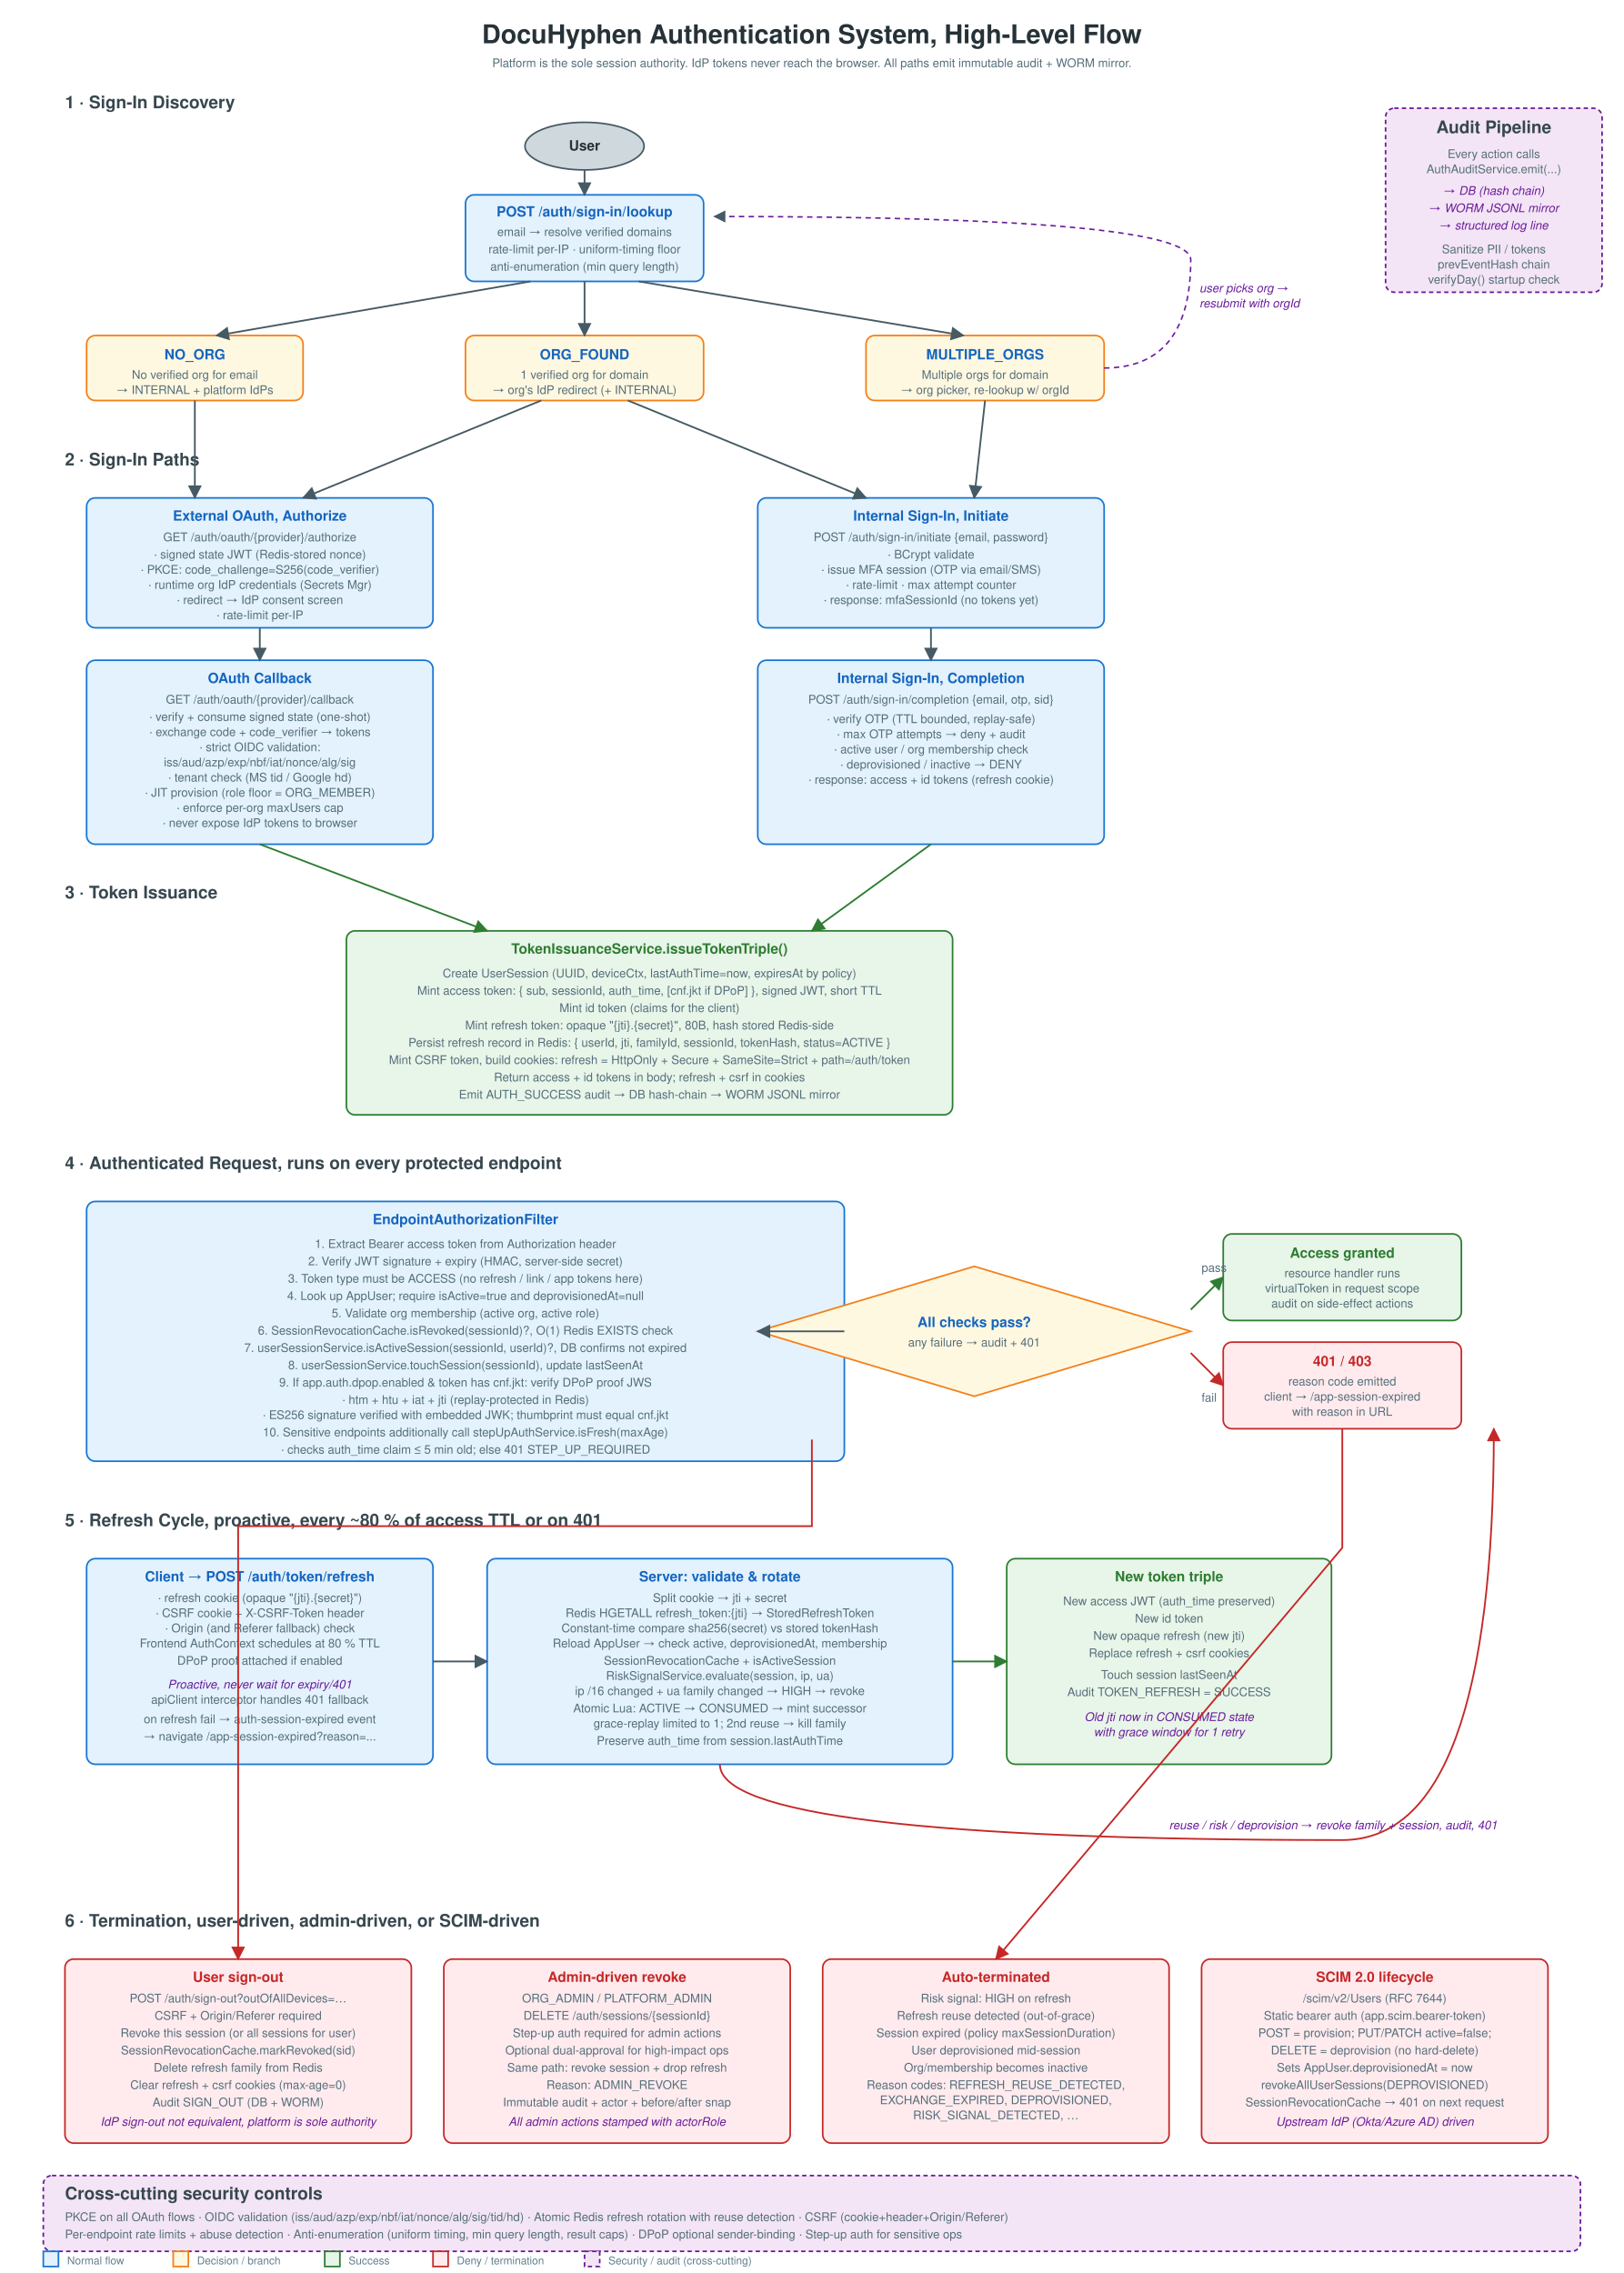
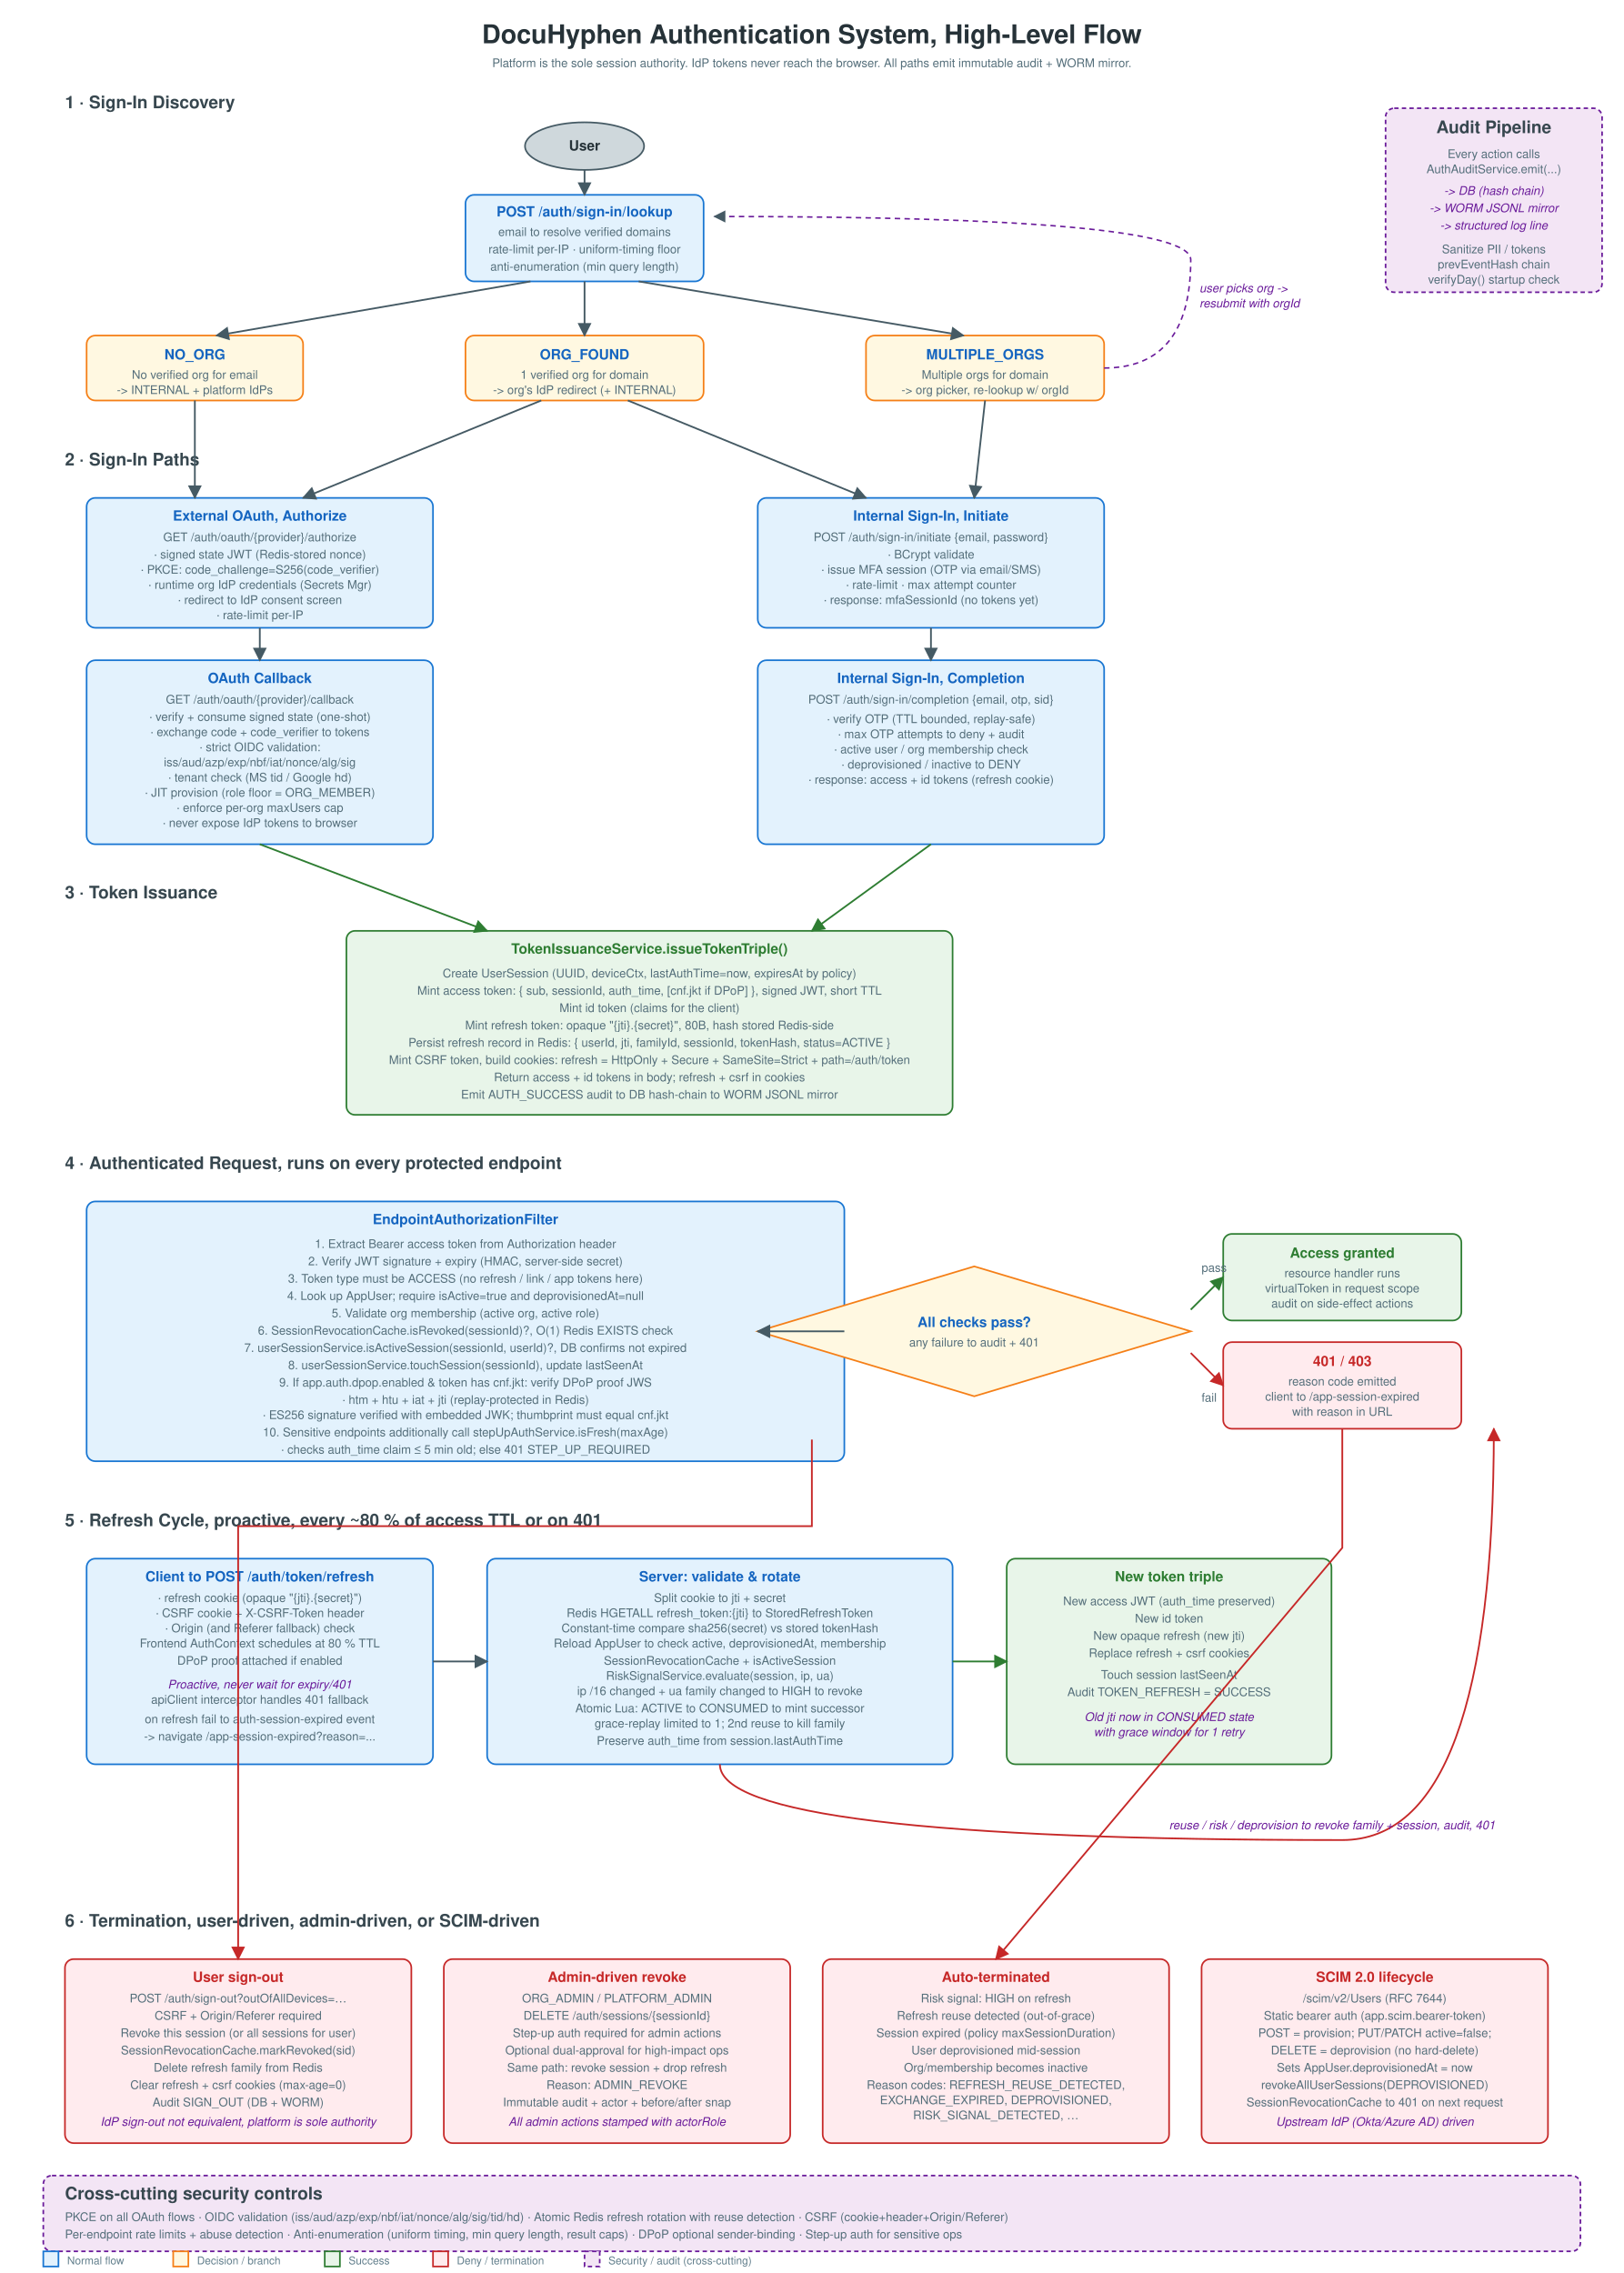
<svg xmlns="http://www.w3.org/2000/svg" viewBox="0 0 1500 2100" font-family="-apple-system, BlinkMacSystemFont, 'Segoe UI', Helvetica, Arial, sans-serif" font-size="13">
  <defs>
    <marker id="arrow" viewBox="0 0 10 10" refX="9" refY="5" markerWidth="8" markerHeight="8" orient="auto-start-reverse">
      <path d="M 0 0 L 10 5 L 0 10 z" fill="#455a64" />
    </marker>
    <marker id="arrow-red" viewBox="0 0 10 10" refX="9" refY="5" markerWidth="8" markerHeight="8" orient="auto-start-reverse">
      <path d="M 0 0 L 10 5 L 0 10 z" fill="#c62828" />
    </marker>
    <marker id="arrow-green" viewBox="0 0 10 10" refX="9" refY="5" markerWidth="8" markerHeight="8" orient="auto-start-reverse">
      <path d="M 0 0 L 10 5 L 0 10 z" fill="#2e7d32" />
    </marker>
    <style>
      .title { font-size: 24px; font-weight: 700; fill: #263238; }
      .section { font-size: 16px; font-weight: 700; fill: #37474f; }
      .box-text { font-size: 13px; fill: #263238; }
      .box-title { font-size: 13px; font-weight: 700; fill: #1565c0; }
      .box-title-deny { font-size: 13px; font-weight: 700; fill: #c62828; }
      .box-title-success { font-size: 13px; font-weight: 700; fill: #2e7d32; }
      .small { font-size: 11px; fill: #546e7a; }
      .smaller { font-size: 10px; fill: #607d8b; }
      .annotation { font-size: 11px; font-style: italic; fill: #6a1b9a; }
      .flow-edge { stroke: #455a64; stroke-width: 1.6; fill: none; }
      .flow-edge-deny { stroke: #c62828; stroke-width: 1.6; fill: none; }
      .flow-edge-success { stroke: #2e7d32; stroke-width: 1.6; fill: none; }
      .flow-edge-dashed { stroke: #6a1b9a; stroke-width: 1.4; fill: none; stroke-dasharray: 5 4; }
      .box { fill: #e3f2fd; stroke: #1976d2; stroke-width: 1.5; }
      .box-success { fill: #e8f5e9; stroke: #2e7d32; stroke-width: 1.5; }
      .box-deny { fill: #ffebee; stroke: #c62828; stroke-width: 1.5; }
      .box-decision { fill: #fff8e1; stroke: #f57f17; stroke-width: 1.5; }
      .box-security { fill: #f3e5f5; stroke: #6a1b9a; stroke-width: 1.5; stroke-dasharray: 4 3; }
      .terminator { fill: #cfd8dc; stroke: #455a64; stroke-width: 1.5; }
    </style>
  </defs>
  <text x="750" y="40" class="title" text-anchor="middle">DocuHyphen Authentication System,  High-Level Flow</text>
  <text x="750" y="62" class="small" text-anchor="middle">Platform is the sole session authority. IdP tokens never reach the browser. All paths emit immutable audit + WORM mirror.</text>
  <text x="60" y="100" class="section">1 · Sign-In Discovery</text>
  <g>
    <ellipse cx="540" cy="135" rx="55" ry="22" class="terminator" />
    <text x="540" y="139" text-anchor="middle" class="box-text" font-weight="700">User</text>
  </g>
  <g>
    <rect x="430" y="180" width="220" height="80" rx="8" class="box" />
    <text x="540" y="200" text-anchor="middle" class="box-title">POST /auth/sign-in/lookup</text>
-     <text x="540" y="218" text-anchor="middle" class="small">email → resolve verified domains</text>
+     <text x="540" y="218" text-anchor="middle" class="small">email to resolve verified domains</text>
    <text x="540" y="234" text-anchor="middle" class="small">rate-limit per-IP · uniform-timing floor</text>
    <text x="540" y="250" text-anchor="middle" class="small">anti-enumeration (min query length)</text>
  </g>
  <line x1="540" y1="157" x2="540" y2="180" class="flow-edge" marker-end="url(#arrow)" />
  <g>
    <rect x="80" y="310" width="200" height="60" rx="8" class="box-decision" />
    <text x="180" y="332" text-anchor="middle" class="box-title">NO_ORG</text>
    <text x="180" y="350" text-anchor="middle" class="small">No verified org for email</text>
-     <text x="180" y="364" text-anchor="middle" class="small">→ INTERNAL + platform IdPs</text>
+     <text x="180" y="364" text-anchor="middle" class="small">-&gt; INTERNAL + platform IdPs</text>
  </g>
  <g>
    <rect x="430" y="310" width="220" height="60" rx="8" class="box-decision" />
    <text x="540" y="332" text-anchor="middle" class="box-title">ORG_FOUND</text>
    <text x="540" y="350" text-anchor="middle" class="small">1 verified org for domain</text>
-     <text x="540" y="364" text-anchor="middle" class="small">→ org's IdP redirect (+ INTERNAL)</text>
+     <text x="540" y="364" text-anchor="middle" class="small">-&gt; org's IdP redirect (+ INTERNAL)</text>
  </g>
  <g>
    <rect x="800" y="310" width="220" height="60" rx="8" class="box-decision" />
    <text x="910" y="332" text-anchor="middle" class="box-title">MULTIPLE_ORGS</text>
    <text x="910" y="350" text-anchor="middle" class="small">Multiple orgs for domain</text>
-     <text x="910" y="364" text-anchor="middle" class="small">→ org picker, re-lookup w/ orgId</text>
+     <text x="910" y="364" text-anchor="middle" class="small">-&gt; org picker, re-lookup w/ orgId</text>
  </g>
  <line x1="490" y1="260" x2="200" y2="310" class="flow-edge" marker-end="url(#arrow)" />
  <line x1="540" y1="260" x2="540" y2="310" class="flow-edge" marker-end="url(#arrow)" />
  <line x1="590" y1="260" x2="890" y2="310" class="flow-edge" marker-end="url(#arrow)" />
  <path d="M 1020 340 Q 1100 340 1100 240 Q 1100 200 660 200" class="flow-edge-dashed" marker-end="url(#arrow)" />
-   <text x="1108" y="270" class="annotation">user picks org →</text>
+   <text x="1108" y="270" class="annotation">user picks org -&gt;</text>
  <text x="1108" y="284" class="annotation">resubmit with orgId</text>
  <text x="60" y="430" class="section">2 · Sign-In Paths</text>
  <g>
    <rect x="80" y="460" width="320" height="120" rx="8" class="box" />
    <text x="240" y="481" text-anchor="middle" class="box-title">External OAuth,  Authorize</text>
    <text x="240" y="500" text-anchor="middle" class="small">GET /auth/oauth/{provider}/authorize</text>
    <text x="240" y="516" text-anchor="middle" class="small">· signed state JWT (Redis-stored nonce)</text>
    <text x="240" y="530" text-anchor="middle" class="small">· PKCE: code_challenge=S256(code_verifier)</text>
    <text x="240" y="544" text-anchor="middle" class="small">· runtime org IdP credentials (Secrets Mgr)</text>
-     <text x="240" y="558" text-anchor="middle" class="small">· redirect → IdP consent screen</text>
+     <text x="240" y="558" text-anchor="middle" class="small">· redirect to IdP consent screen</text>
    <text x="240" y="572" text-anchor="middle" class="small">· rate-limit per-IP</text>
  </g>
  <g>
    <rect x="80" y="610" width="320" height="170" rx="8" class="box" />
    <text x="240" y="631" text-anchor="middle" class="box-title">OAuth Callback</text>
    <text x="240" y="650" text-anchor="middle" class="small">GET /auth/oauth/{provider}/callback</text>
    <text x="240" y="666" text-anchor="middle" class="small">· verify + consume signed state (one-shot)</text>
-     <text x="240" y="680" text-anchor="middle" class="small">· exchange code + code_verifier → tokens</text>
+     <text x="240" y="680" text-anchor="middle" class="small">· exchange code + code_verifier to tokens</text>
    <text x="240" y="694" text-anchor="middle" class="small">· strict OIDC validation:</text>
    <text x="240" y="708" text-anchor="middle" class="small">   iss/aud/azp/exp/nbf/iat/nonce/alg/sig</text>
    <text x="240" y="722" text-anchor="middle" class="small">· tenant check (MS tid / Google hd)</text>
    <text x="240" y="736" text-anchor="middle" class="small">· JIT provision (role floor = ORG_MEMBER)</text>
    <text x="240" y="750" text-anchor="middle" class="small">· enforce per-org maxUsers cap</text>
    <text x="240" y="764" text-anchor="middle" class="small">· never expose IdP tokens to browser</text>
  </g>
  <g>
    <rect x="700" y="460" width="320" height="120" rx="8" class="box" />
    <text x="860" y="481" text-anchor="middle" class="box-title">Internal Sign-In,  Initiate</text>
    <text x="860" y="500" text-anchor="middle" class="small">POST /auth/sign-in/initiate {email, password}</text>
    <text x="860" y="516" text-anchor="middle" class="small">· BCrypt validate</text>
    <text x="860" y="530" text-anchor="middle" class="small">· issue MFA session (OTP via email/SMS)</text>
    <text x="860" y="544" text-anchor="middle" class="small">· rate-limit · max attempt counter</text>
    <text x="860" y="558" text-anchor="middle" class="small">· response: mfaSessionId (no tokens yet)</text>
  </g>
  <g>
    <rect x="700" y="610" width="320" height="170" rx="8" class="box" />
    <text x="860" y="631" text-anchor="middle" class="box-title">Internal Sign-In,  Completion</text>
    <text x="860" y="650" text-anchor="middle" class="small">POST /auth/sign-in/completion {email, otp, sid}</text>
    <text x="860" y="668" text-anchor="middle" class="small">· verify OTP (TTL bounded, replay-safe)</text>
-     <text x="860" y="682" text-anchor="middle" class="small">· max OTP attempts → deny + audit</text>
+     <text x="860" y="682" text-anchor="middle" class="small">· max OTP attempts to deny + audit</text>
    <text x="860" y="696" text-anchor="middle" class="small">· active user / org membership check</text>
-     <text x="860" y="710" text-anchor="middle" class="small">· deprovisioned / inactive → DENY</text>
+     <text x="860" y="710" text-anchor="middle" class="small">· deprovisioned / inactive to DENY</text>
    <text x="860" y="724" text-anchor="middle" class="small">· response: access + id tokens (refresh cookie)</text>
  </g>
  <line x1="180" y1="370" x2="180" y2="460" class="flow-edge" marker-end="url(#arrow)" />
  <line x1="500" y1="370" x2="280" y2="460" class="flow-edge" marker-end="url(#arrow)" />
  <line x1="580" y1="370" x2="800" y2="460" class="flow-edge" marker-end="url(#arrow)" />
  <line x1="910" y1="370" x2="900" y2="460" class="flow-edge" marker-end="url(#arrow)" />
  <line x1="240" y1="580" x2="240" y2="610" class="flow-edge" marker-end="url(#arrow)" />
  <line x1="860" y1="580" x2="860" y2="610" class="flow-edge" marker-end="url(#arrow)" />
  <text x="60" y="830" class="section">3 · Token Issuance</text>
  <g>
    <rect x="320" y="860" width="560" height="170" rx="8" class="box-success" />
    <text x="600" y="881" text-anchor="middle" class="box-title-success">TokenIssuanceService.issueTokenTriple()</text>
    <text x="600" y="903" text-anchor="middle" class="small">Create UserSession (UUID, deviceCtx, lastAuthTime=now, expiresAt by policy)</text>
    <text x="600" y="919" text-anchor="middle" class="small">Mint access token: { sub, sessionId, auth_time, [cnf.jkt if DPoP] }, signed JWT, short TTL</text>
    <text x="600" y="935" text-anchor="middle" class="small">Mint id token (claims for the client)</text>
    <text x="600" y="951" text-anchor="middle" class="small">Mint refresh token: opaque "{jti}.{secret}",  80B, hash stored Redis-side</text>
    <text x="600" y="967" text-anchor="middle" class="small">Persist refresh record in Redis: { userId, jti, familyId, sessionId, tokenHash, status=ACTIVE }</text>
    <text x="600" y="983" text-anchor="middle" class="small">Mint CSRF token, build cookies: refresh = HttpOnly + Secure + SameSite=Strict + path=/auth/token</text>
    <text x="600" y="999" text-anchor="middle" class="small">Return access + id tokens in body; refresh + csrf in cookies</text>
-     <text x="600" y="1015" text-anchor="middle" class="small">Emit AUTH_SUCCESS audit → DB hash-chain → WORM JSONL mirror</text>
+     <text x="600" y="1015" text-anchor="middle" class="small">Emit AUTH_SUCCESS audit to DB hash-chain to WORM JSONL mirror</text>
  </g>
  <line x1="240" y1="780" x2="450" y2="860" class="flow-edge-success" marker-end="url(#arrow-green)" />
  <line x1="860" y1="780" x2="750" y2="860" class="flow-edge-success" marker-end="url(#arrow-green)" />
  <text x="60" y="1080" class="section">4 · Authenticated Request,  runs on every protected endpoint</text>
  <g>
    <rect x="80" y="1110" width="700" height="240" rx="8" class="box" />
    <text x="430" y="1131" text-anchor="middle" class="box-title">EndpointAuthorizationFilter</text>
    <text x="430" y="1153" text-anchor="middle" class="small">1. Extract Bearer access token from Authorization header</text>
    <text x="430" y="1169" text-anchor="middle" class="small">2. Verify JWT signature + expiry (HMAC, server-side secret)</text>
    <text x="430" y="1185" text-anchor="middle" class="small">3. Token type must be ACCESS (no refresh / link / app tokens here)</text>
    <text x="430" y="1201" text-anchor="middle" class="small">4. Look up AppUser; require isActive=true and deprovisionedAt=null</text>
    <text x="430" y="1217" text-anchor="middle" class="small">5. Validate org membership (active org, active role)</text>
    <text x="430" y="1233" text-anchor="middle" class="small">6. SessionRevocationCache.isRevoked(sessionId)?,  O(1) Redis EXISTS check</text>
    <text x="430" y="1249" text-anchor="middle" class="small">7. userSessionService.isActiveSession(sessionId, userId)?,  DB confirms not expired</text>
    <text x="430" y="1265" text-anchor="middle" class="small">8. userSessionService.touchSession(sessionId),  update lastSeenAt</text>
    <text x="430" y="1281" text-anchor="middle" class="small">9. If app.auth.dpop.enabled &amp; token has cnf.jkt: verify DPoP proof JWS</text>
    <text x="430" y="1297" text-anchor="middle" class="small">    · htm + htu + iat + jti (replay-protected in Redis)</text>
    <text x="430" y="1311" text-anchor="middle" class="small">    · ES256 signature verified with embedded JWK; thumbprint must equal cnf.jkt</text>
    <text x="430" y="1327" text-anchor="middle" class="small">10. Sensitive endpoints additionally call stepUpAuthService.isFresh(maxAge)</text>
    <text x="430" y="1343" text-anchor="middle" class="small">     · checks auth_time claim ≤ 5 min old; else 401 STEP_UP_REQUIRED</text>
  </g>
  <g>
    <polygon points="900,1170 1100,1230 900,1290 700,1230" class="box-decision" />
    <text x="900" y="1226" text-anchor="middle" class="box-title">All checks pass?</text>
-     <text x="900" y="1244" text-anchor="middle" class="small">any failure → audit + 401</text>
+     <text x="900" y="1244" text-anchor="middle" class="small">any failure to audit + 401</text>
  </g>
  <line x1="780" y1="1230" x2="700" y2="1230" class="flow-edge" marker-end="url(#arrow)" />
  <g>
    <rect x="1130" y="1140" width="220" height="80" rx="8" class="box-success" />
    <text x="1240" y="1162" text-anchor="middle" class="box-title-success">Access granted</text>
    <text x="1240" y="1180" text-anchor="middle" class="small">resource handler runs</text>
    <text x="1240" y="1194" text-anchor="middle" class="small">virtualToken in request scope</text>
    <text x="1240" y="1208" text-anchor="middle" class="small">audit on side-effect actions</text>
  </g>
  <g>
    <rect x="1130" y="1240" width="220" height="80" rx="8" class="box-deny" />
    <text x="1240" y="1262" text-anchor="middle" class="box-title-deny">401 / 403</text>
    <text x="1240" y="1280" text-anchor="middle" class="small">reason code emitted</text>
-     <text x="1240" y="1294" text-anchor="middle" class="small">client → /app-session-expired</text>
+     <text x="1240" y="1294" text-anchor="middle" class="small">client to /app-session-expired</text>
    <text x="1240" y="1308" text-anchor="middle" class="small">with reason in URL</text>
  </g>
  <line x1="1100" y1="1210" x2="1130" y2="1180" class="flow-edge-success" marker-end="url(#arrow-green)" />
  <line x1="1100" y1="1250" x2="1130" y2="1280" class="flow-edge-deny" marker-end="url(#arrow-red)" />
  <text x="1110" y="1175" class="small" fill="#2e7d32">pass</text>
  <text x="1110" y="1295" class="small" fill="#c62828">fail</text>
  <text x="60" y="1410" class="section">5 · Refresh Cycle,  proactive, every ~80 % of access TTL or on 401</text>
  <g>
    <rect x="80" y="1440" width="320" height="190" rx="8" class="box" />
-     <text x="240" y="1461" text-anchor="middle" class="box-title">Client → POST /auth/token/refresh</text>
+     <text x="240" y="1461" text-anchor="middle" class="box-title">Client to POST /auth/token/refresh</text>
    <text x="240" y="1480" text-anchor="middle" class="small">· refresh cookie (opaque "{jti}.{secret}")</text>
    <text x="240" y="1494" text-anchor="middle" class="small">· CSRF cookie + X-CSRF-Token header</text>
    <text x="240" y="1508" text-anchor="middle" class="small">· Origin (and Referer fallback) check</text>
    <text x="240" y="1522" text-anchor="middle" class="small">Frontend AuthContext schedules at 80 % TTL</text>
    <text x="240" y="1538" text-anchor="middle" class="small">DPoP proof attached if enabled</text>
    <text x="240" y="1560" text-anchor="middle" class="annotation">Proactive,  never wait for expiry/401</text>
    <text x="240" y="1574" text-anchor="middle" class="small">apiClient interceptor handles 401 fallback</text>
-     <text x="240" y="1592" text-anchor="middle" class="small">on refresh fail → auth-session-expired event</text>
-     <text x="240" y="1608" text-anchor="middle" class="small">→ navigate /app-session-expired?reason=...</text>
+     <text x="240" y="1592" text-anchor="middle" class="small">on refresh fail to auth-session-expired event</text>
+     <text x="240" y="1608" text-anchor="middle" class="small">-&gt; navigate /app-session-expired?reason=...</text>
  </g>
  <g>
    <rect x="450" y="1440" width="430" height="190" rx="8" class="box" />
    <text x="665" y="1461" text-anchor="middle" class="box-title">Server: validate &amp; rotate</text>
-     <text x="665" y="1480" text-anchor="middle" class="small">Split cookie → jti + secret</text>
-     <text x="665" y="1494" text-anchor="middle" class="small">Redis HGETALL refresh_token:{jti} → StoredRefreshToken</text>
+     <text x="665" y="1480" text-anchor="middle" class="small">Split cookie to jti + secret</text>
+     <text x="665" y="1494" text-anchor="middle" class="small">Redis HGETALL refresh_token:{jti} to StoredRefreshToken</text>
    <text x="665" y="1508" text-anchor="middle" class="small">Constant-time compare sha256(secret) vs stored tokenHash</text>
-     <text x="665" y="1522" text-anchor="middle" class="small">Reload AppUser → check active, deprovisionedAt, membership</text>
+     <text x="665" y="1522" text-anchor="middle" class="small">Reload AppUser to check active, deprovisionedAt, membership</text>
    <text x="665" y="1538" text-anchor="middle" class="small">SessionRevocationCache + isActiveSession</text>
    <text x="665" y="1552" text-anchor="middle" class="small">RiskSignalService.evaluate(session, ip, ua)</text>
-     <text x="665" y="1566" text-anchor="middle" class="small">   ip /16 changed + ua family changed → HIGH → revoke</text>
-     <text x="665" y="1582" text-anchor="middle" class="small">Atomic Lua: ACTIVE → CONSUMED → mint successor</text>
-     <text x="665" y="1596" text-anchor="middle" class="small">   grace-replay limited to 1; 2nd reuse → kill family</text>
+     <text x="665" y="1566" text-anchor="middle" class="small">   ip /16 changed + ua family changed to HIGH to revoke</text>
+     <text x="665" y="1582" text-anchor="middle" class="small">Atomic Lua: ACTIVE to CONSUMED to mint successor</text>
+     <text x="665" y="1596" text-anchor="middle" class="small">   grace-replay limited to 1; 2nd reuse to kill family</text>
    <text x="665" y="1612" text-anchor="middle" class="small">Preserve auth_time from session.lastAuthTime</text>
  </g>
  <g>
    <rect x="930" y="1440" width="300" height="190" rx="8" class="box-success" />
    <text x="1080" y="1461" text-anchor="middle" class="box-title-success">New token triple</text>
    <text x="1080" y="1483" text-anchor="middle" class="small">New access JWT (auth_time preserved)</text>
    <text x="1080" y="1499" text-anchor="middle" class="small">New id token</text>
    <text x="1080" y="1515" text-anchor="middle" class="small">New opaque refresh (new jti)</text>
    <text x="1080" y="1531" text-anchor="middle" class="small">Replace refresh + csrf cookies</text>
    <text x="1080" y="1551" text-anchor="middle" class="small">Touch session lastSeenAt</text>
    <text x="1080" y="1567" text-anchor="middle" class="small">Audit TOKEN_REFRESH = SUCCESS</text>
    <text x="1080" y="1590" text-anchor="middle" class="annotation">Old jti now in CONSUMED state</text>
    <text x="1080" y="1604" text-anchor="middle" class="annotation">with grace window for 1 retry</text>
  </g>
  <line x1="400" y1="1535" x2="450" y2="1535" class="flow-edge" marker-end="url(#arrow)" />
  <line x1="880" y1="1535" x2="930" y2="1535" class="flow-edge-success" marker-end="url(#arrow-green)" />
  <path d="M 665 1630 Q 665 1700 1240 1700 Q 1380 1700 1380 1320" class="flow-edge-deny" marker-end="url(#arrow-red)" />
-   <text x="1080" y="1690" class="annotation" fill="#c62828">reuse / risk / deprovision → revoke family + session, audit, 401</text>
+   <text x="1080" y="1690" class="annotation" fill="#c62828">reuse / risk / deprovision to revoke family + session, audit, 401</text>
  <text x="60" y="1780" class="section">6 · Termination,  user-driven, admin-driven, or SCIM-driven</text>
  <g>
    <rect x="60" y="1810" width="320" height="170" rx="8" class="box-deny" />
    <text x="220" y="1831" text-anchor="middle" class="box-title-deny">User sign-out</text>
    <text x="220" y="1850" text-anchor="middle" class="small">POST /auth/sign-out?outOfAllDevices=…</text>
    <text x="220" y="1866" text-anchor="middle" class="small">CSRF + Origin/Referer required</text>
    <text x="220" y="1882" text-anchor="middle" class="small">Revoke this session (or all sessions for user)</text>
    <text x="220" y="1898" text-anchor="middle" class="small">SessionRevocationCache.markRevoked(sid)</text>
    <text x="220" y="1914" text-anchor="middle" class="small">Delete refresh family from Redis</text>
    <text x="220" y="1930" text-anchor="middle" class="small">Clear refresh + csrf cookies (max-age=0)</text>
    <text x="220" y="1946" text-anchor="middle" class="small">Audit SIGN_OUT (DB + WORM)</text>
    <text x="220" y="1964" text-anchor="middle" class="annotation">IdP sign-out not equivalent,  platform is sole authority</text>
  </g>
  <g>
    <rect x="410" y="1810" width="320" height="170" rx="8" class="box-deny" />
    <text x="570" y="1831" text-anchor="middle" class="box-title-deny">Admin-driven revoke</text>
    <text x="570" y="1850" text-anchor="middle" class="small">ORG_ADMIN / PLATFORM_ADMIN</text>
    <text x="570" y="1866" text-anchor="middle" class="small">DELETE /auth/sessions/{sessionId}</text>
    <text x="570" y="1882" text-anchor="middle" class="small">Step-up auth required for admin actions</text>
    <text x="570" y="1898" text-anchor="middle" class="small">Optional dual-approval for high-impact ops</text>
    <text x="570" y="1914" text-anchor="middle" class="small">Same path: revoke session + drop refresh</text>
    <text x="570" y="1930" text-anchor="middle" class="small">Reason: ADMIN_REVOKE</text>
    <text x="570" y="1946" text-anchor="middle" class="small">Immutable audit + actor + before/after snap</text>
    <text x="570" y="1964" text-anchor="middle" class="annotation">All admin actions stamped with actorRole</text>
  </g>
  <g>
    <rect x="760" y="1810" width="320" height="170" rx="8" class="box-deny" />
    <text x="920" y="1831" text-anchor="middle" class="box-title-deny">Auto-terminated</text>
    <text x="920" y="1850" text-anchor="middle" class="small">Risk signal: HIGH on refresh</text>
    <text x="920" y="1866" text-anchor="middle" class="small">Refresh reuse detected (out-of-grace)</text>
    <text x="920" y="1882" text-anchor="middle" class="small">Session expired (policy maxSessionDuration)</text>
    <text x="920" y="1898" text-anchor="middle" class="small">User deprovisioned mid-session</text>
    <text x="920" y="1914" text-anchor="middle" class="small">Org/membership becomes inactive</text>
    <text x="920" y="1930" text-anchor="middle" class="small">Reason codes: REFRESH_REUSE_DETECTED,</text>
    <text x="920" y="1944" text-anchor="middle" class="small">EXCHANGE_EXPIRED, DEPROVISIONED,</text>
    <text x="920" y="1958" text-anchor="middle" class="small">RISK_SIGNAL_DETECTED, …</text>
  </g>
  <g>
    <rect x="1110" y="1810" width="320" height="170" rx="8" class="box-deny" />
    <text x="1270" y="1831" text-anchor="middle" class="box-title-deny">SCIM 2.0 lifecycle</text>
    <text x="1270" y="1850" text-anchor="middle" class="small">/scim/v2/Users (RFC 7644)</text>
    <text x="1270" y="1866" text-anchor="middle" class="small">Static bearer auth (app.scim.bearer-token)</text>
    <text x="1270" y="1882" text-anchor="middle" class="small">POST = provision; PUT/PATCH active=false;</text>
    <text x="1270" y="1898" text-anchor="middle" class="small">DELETE = deprovision (no hard-delete)</text>
    <text x="1270" y="1914" text-anchor="middle" class="small">Sets AppUser.deprovisionedAt = now</text>
    <text x="1270" y="1930" text-anchor="middle" class="small">revokeAllUserSessions(DEPROVISIONED)</text>
-     <text x="1270" y="1946" text-anchor="middle" class="small">SessionRevocationCache → 401 on next request</text>
+     <text x="1270" y="1946" text-anchor="middle" class="small">SessionRevocationCache to 401 on next request</text>
    <text x="1270" y="1964" text-anchor="middle" class="annotation">Upstream IdP (Okta/Azure AD) driven</text>
  </g>
  <path d="M 750 1330 L 750 1410 L 220 1410 L 220 1810" class="flow-edge-deny" marker-end="url(#arrow-red)" />
  <path d="M 1240 1320 L 1240 1430 L 920 1810" class="flow-edge-deny" marker-end="url(#arrow-red)" />
  <g>
    <rect x="40" y="2010" width="1420" height="70" rx="8" class="box-security" />
    <text x="60" y="2032" class="section" fill="#6a1b9a">Cross-cutting security controls</text>
    <text x="60" y="2052" class="small">PKCE on all OAuth flows · OIDC validation (iss/aud/azp/exp/nbf/iat/nonce/alg/sig/tid/hd) · Atomic Redis refresh rotation with reuse detection · CSRF (cookie+header+Origin/Referer)</text>
    <text x="60" y="2068" class="small">Per-endpoint rate limits + abuse detection · Anti-enumeration (uniform timing, min query length, result caps) · DPoP optional sender-binding · Step-up auth for sensitive ops</text>
  </g>
  <g>
    <rect x="1280" y="100" width="200" height="170" rx="8" class="box-security" />
    <text x="1380" y="123" text-anchor="middle" class="section" fill="#6a1b9a" font-size="14">Audit Pipeline</text>
    <text x="1380" y="146" text-anchor="middle" class="small">Every action calls</text>
    <text x="1380" y="160" text-anchor="middle" class="small">AuthAuditService.emit(...)</text>
-     <text x="1380" y="180" text-anchor="middle" class="annotation">→ DB (hash chain)</text>
-     <text x="1380" y="196" text-anchor="middle" class="annotation">→ WORM JSONL mirror</text>
-     <text x="1380" y="212" text-anchor="middle" class="annotation">→ structured log line</text>
+     <text x="1380" y="180" text-anchor="middle" class="annotation">-&gt; DB (hash chain)</text>
+     <text x="1380" y="196" text-anchor="middle" class="annotation">-&gt; WORM JSONL mirror</text>
+     <text x="1380" y="212" text-anchor="middle" class="annotation">-&gt; structured log line</text>
    <text x="1380" y="234" text-anchor="middle" class="small">Sanitize PII / tokens</text>
    <text x="1380" y="248" text-anchor="middle" class="small">prevEventHash chain</text>
    <text x="1380" y="262" text-anchor="middle" class="small">verifyDay() startup check</text>
  </g>
  <g transform="translate(40, 2095)">
    <rect x="0" y="-15" width="14" height="14" class="box" />
    <text x="22" y="-3" class="smaller">Normal flow</text>
    <rect x="120" y="-15" width="14" height="14" class="box-decision" />
    <text x="142" y="-3" class="smaller">Decision / branch</text>
    <rect x="260" y="-15" width="14" height="14" class="box-success" />
    <text x="282" y="-3" class="smaller">Success</text>
    <rect x="360" y="-15" width="14" height="14" class="box-deny" />
    <text x="382" y="-3" class="smaller">Deny / termination</text>
    <rect x="500" y="-15" width="14" height="14" class="box-security" />
    <text x="522" y="-3" class="smaller">Security / audit (cross-cutting)</text>
  </g>
</svg>
